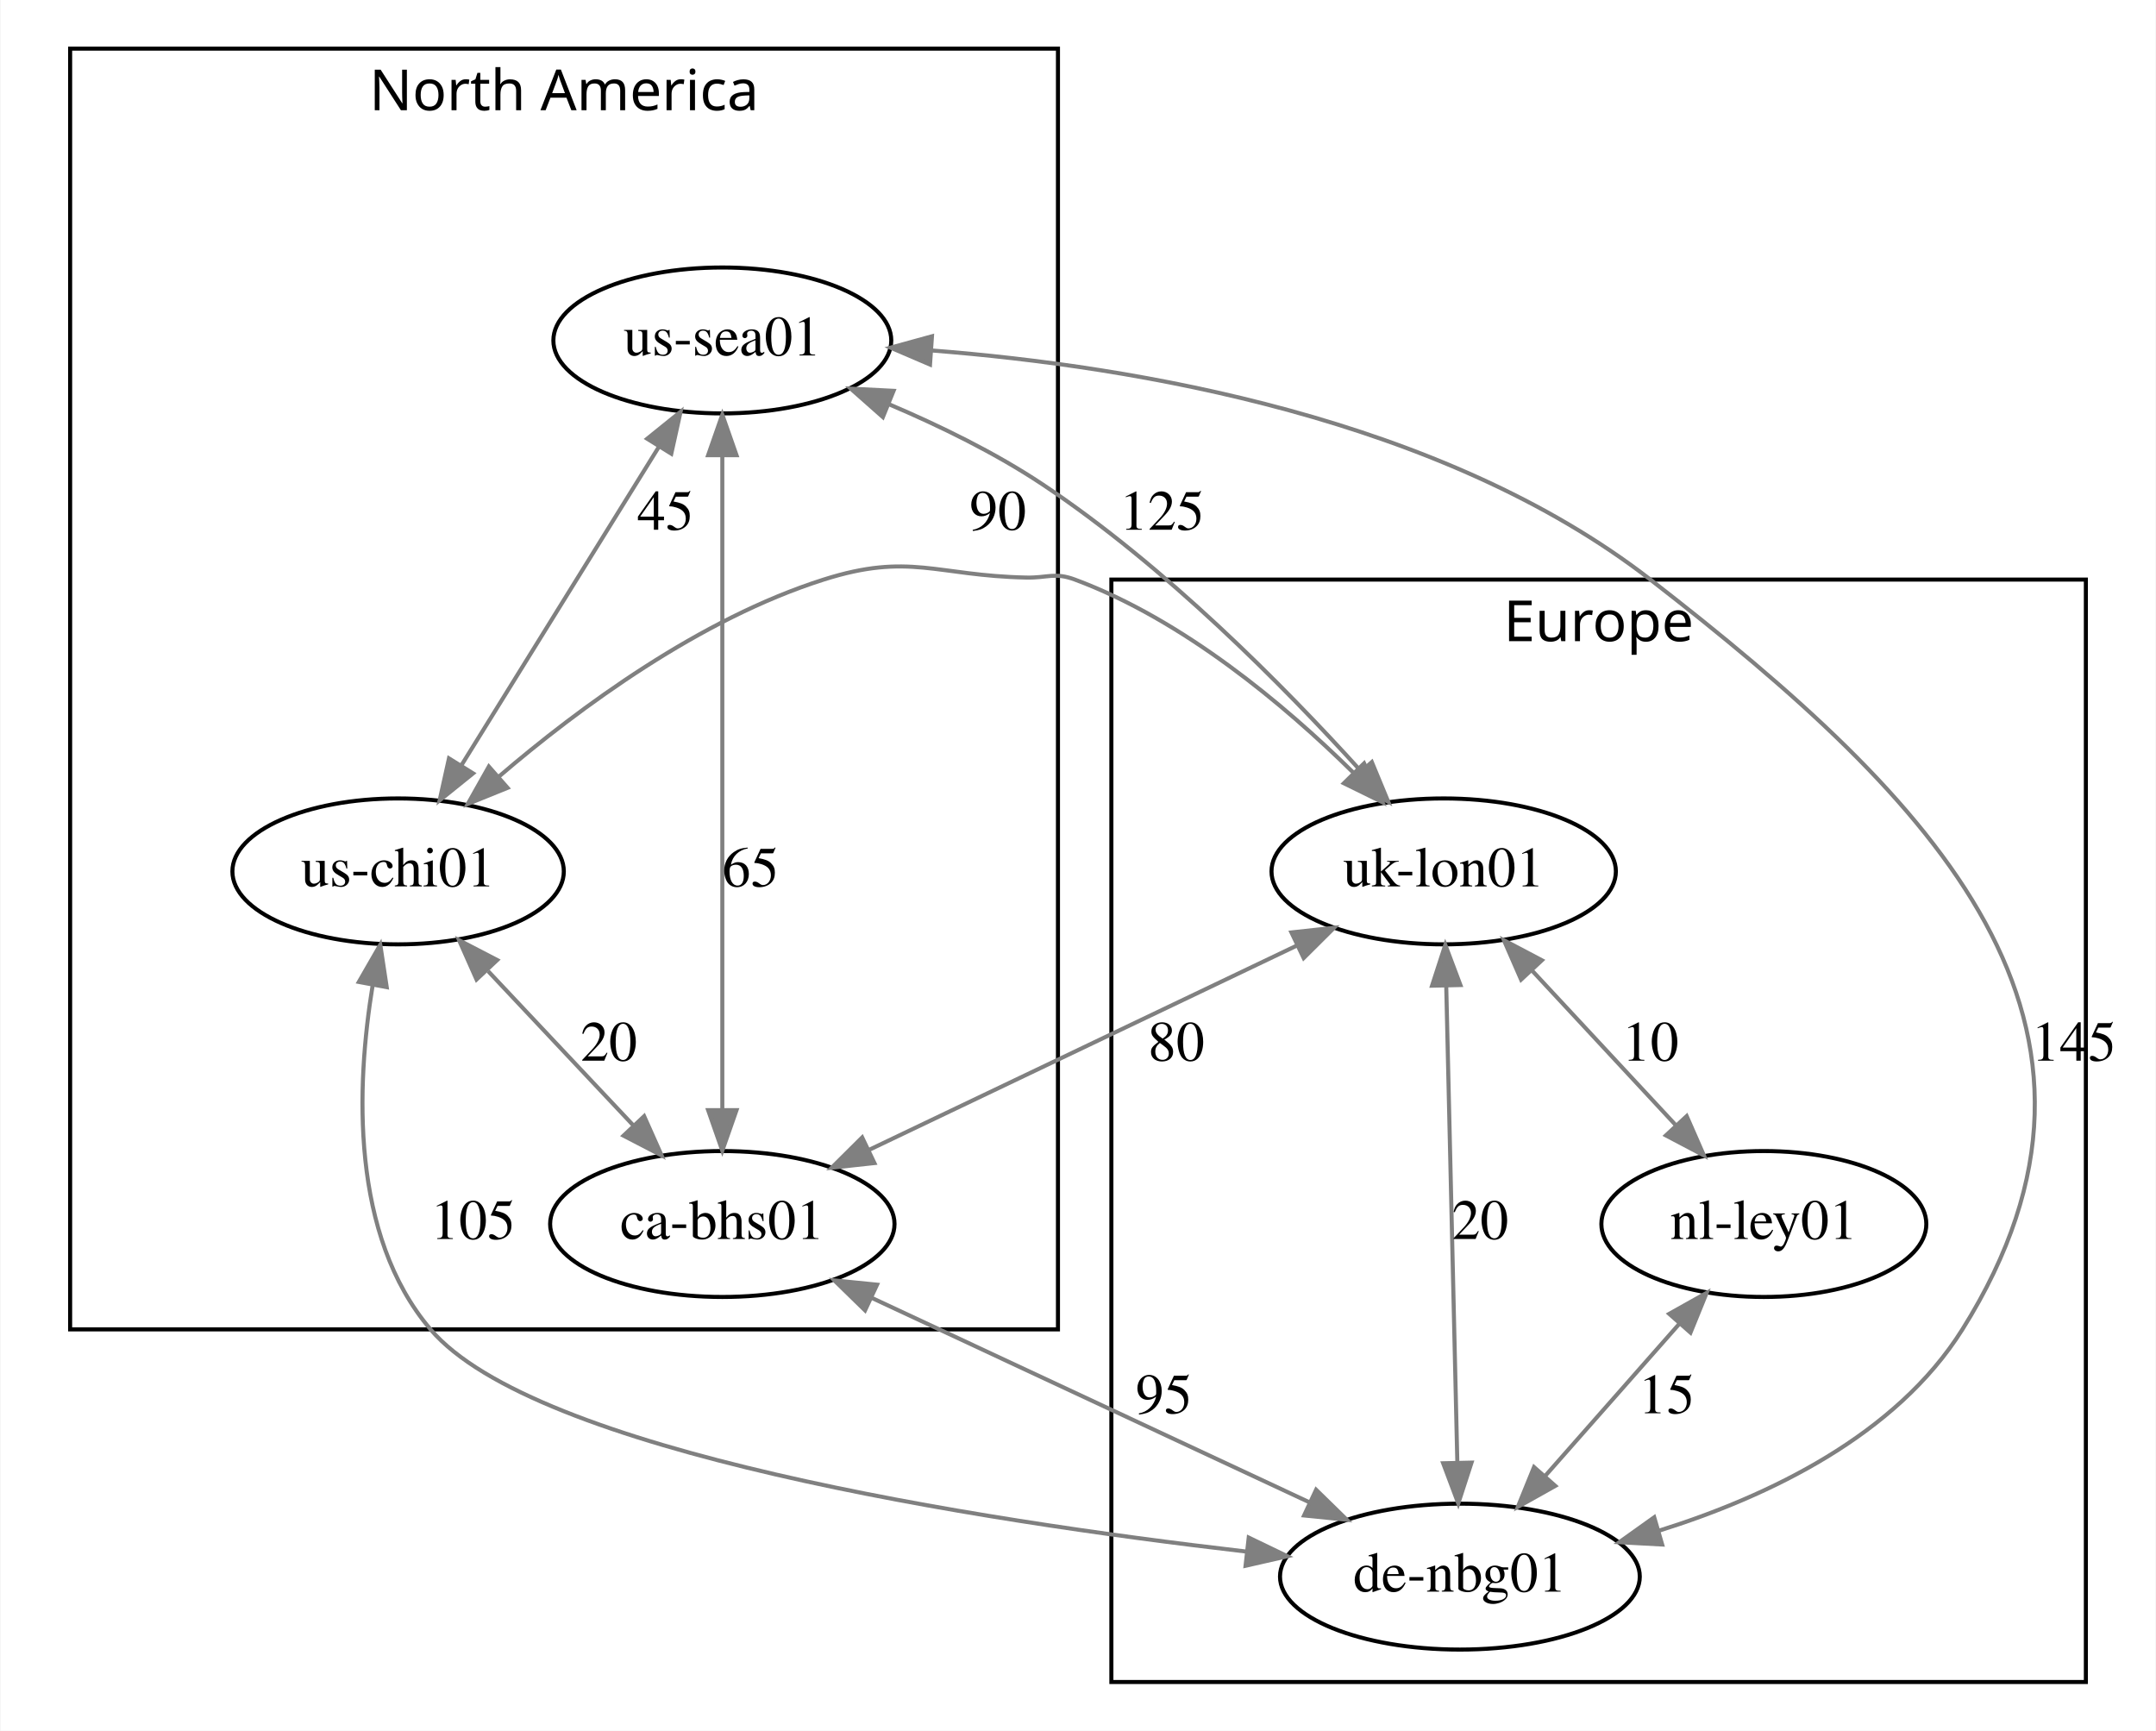
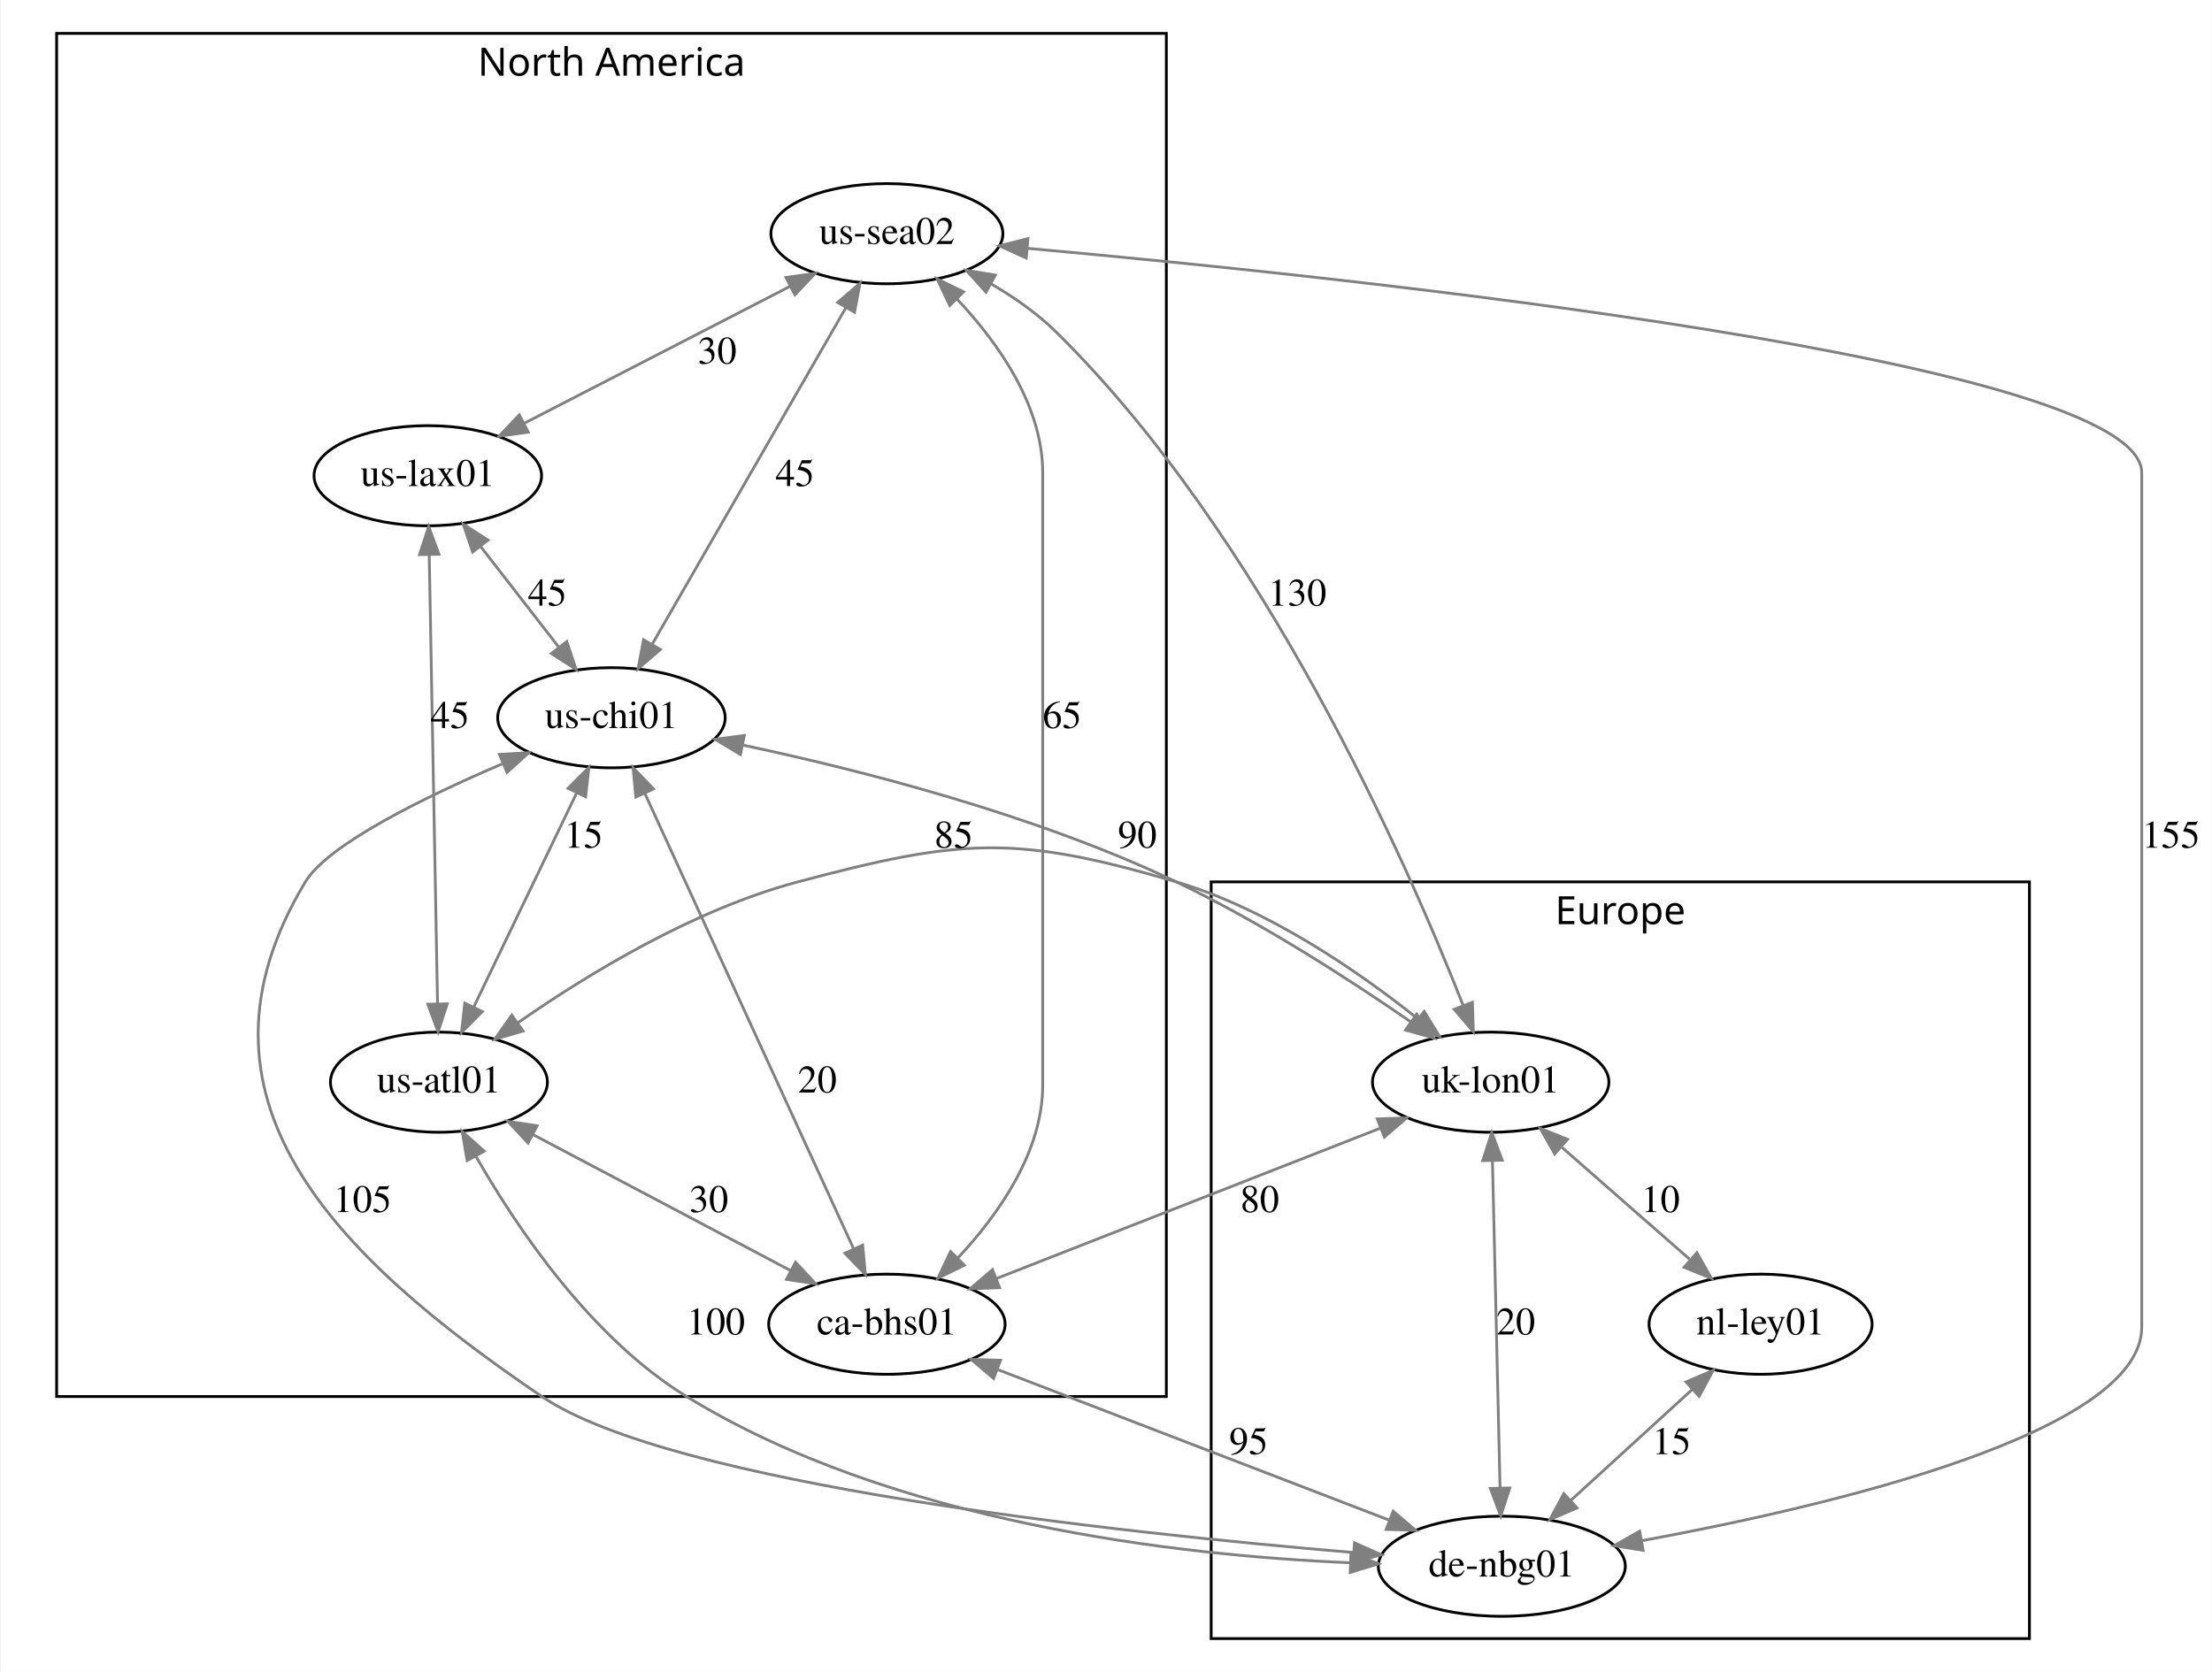
- <svg xmlns="http://www.w3.org/2000/svg" width="532pt" height="427pt" viewBox="0.00 0.00 531.75 427.00">
-   <g id="graph0" class="graph" transform="scale(1 1) rotate(0) translate(4 423)">
-     <polygon fill="white" stroke="transparent" points="-4,4 -4,-423 527.75,-423 527.75,4 -4,4" />
+ <svg xmlns="http://www.w3.org/2000/svg" width="795pt" height="601pt" viewBox="0.00 0.00 794.51 601.00">
+   <g id="graph0" class="graph" transform="scale(1 1) rotate(0) translate(4 597)">
+     <polygon fill="white" stroke="transparent" points="-4,4 -4,-597 790.51,-597 790.51,4 -4,4" />
    <g id="clust1" class="cluster">
-       <polygon fill="none" stroke="black" points="13.18,-95 13.18,-411 256.93,-411 256.93,-95 13.18,-95" />
-       <text text-anchor="middle" x="135.06" y="-395.8" font-family="bold" font-size="14.00">North America</text>
+       <polygon fill="none" stroke="black" points="16.11,-95 16.11,-585 414.94,-585 414.94,-95 16.11,-95" />
+       <text text-anchor="middle" x="215.53" y="-569.8" font-family="bold" font-size="14.00">North America</text>
    </g>
    <g id="clust2" class="cluster">
-       <polygon fill="none" stroke="black" points="270.11,-8 270.11,-280 510.57,-280 510.57,-8 270.11,-8" />
-       <text text-anchor="middle" x="390.34" y="-264.8" font-family="bold" font-size="14.00">Europe</text>
+       <polygon fill="none" stroke="black" points="431.05,-8 431.05,-280 725.14,-280 725.14,-8 431.05,-8" />
+       <text text-anchor="middle" x="578.09" y="-264.8" font-family="bold" font-size="14.00">Europe</text>
    </g>
    <g id="node1" class="node">
-       <ellipse fill="none" stroke="black" cx="174.11" cy="-121" rx="42.49" ry="18" />
-       <text text-anchor="middle" x="174.11" y="-117.3" font-family="Times,serif" font-size="14.00">ca-bhs01</text>
+       <ellipse fill="none" stroke="black" cx="314.51" cy="-513" rx="41.69" ry="18" />
+       <text text-anchor="middle" x="314.51" y="-509.3" font-family="Times,serif" font-size="14.00">us-sea02</text>
    </g>
    <g id="node2" class="node">
-       <ellipse fill="none" stroke="black" cx="94.11" cy="-208" rx="40.89" ry="18" />
-       <text text-anchor="middle" x="94.11" y="-204.3" font-family="Times,serif" font-size="14.00">us-chi01</text>
+       <ellipse fill="none" stroke="black" cx="149.51" cy="-426" rx="40.89" ry="18" />
+       <text text-anchor="middle" x="149.51" y="-422.3" font-family="Times,serif" font-size="14.00">us-lax01</text>
+     </g>
+     <g id="edge19" class="edge">
+       <path fill="none" stroke="grey" d="M279.5,-493.96C251.4,-479.49 212.15,-459.27 184.15,-444.84" />
+       <polygon fill="grey" stroke="grey" points="278.24,-497.25 288.73,-498.72 281.45,-491.03 278.24,-497.25" />
+       <polygon fill="grey" stroke="grey" points="185.61,-441.66 175.11,-440.19 182.4,-447.88 185.61,-441.66" />
+       <text text-anchor="middle" x="253.51" y="-466.3" font-family="Times,serif" font-size="14.00">30</text>
+     </g>
+     <g id="node3" class="node">
+       <ellipse fill="none" stroke="black" cx="314.51" cy="-121" rx="42.49" ry="18" />
+       <text text-anchor="middle" x="314.51" y="-117.3" font-family="Times,serif" font-size="14.00">ca-bhs01</text>
+     </g>
+     <g id="edge1" class="edge">
+       <path fill="none" stroke="grey" d="M339.68,-489.54C354.56,-473.73 370.51,-451.15 370.51,-427 370.51,-427 370.51,-427 370.51,-207 370.51,-183.01 354.76,-160.55 339.96,-144.75" />
+       <polygon fill="grey" stroke="grey" points="337.1,-487.18 332.54,-496.74 342.07,-492.11 337.1,-487.18" />
+       <polygon fill="grey" stroke="grey" points="342.37,-142.21 332.85,-137.56 337.39,-147.13 342.37,-142.21" />
+       <text text-anchor="middle" x="377.51" y="-335.3" font-family="Times,serif" font-size="14.00">65</text>
+     </g>
+     <g id="node5" class="node">
+       <ellipse fill="none" stroke="black" cx="215.51" cy="-339" rx="40.89" ry="18" />
+       <text text-anchor="middle" x="215.51" y="-335.3" font-family="Times,serif" font-size="14.00">us-chi01</text>
+     </g>
+     <g id="edge17" class="edge">
+       <path fill="none" stroke="grey" d="M299.73,-486.32C281,-453.77 248.89,-397.98 230.2,-365.51" />
+       <polygon fill="grey" stroke="grey" points="296.82,-488.27 304.84,-495.19 302.89,-484.78 296.82,-488.27" />
+       <polygon fill="grey" stroke="grey" points="233.1,-363.54 225.08,-356.62 227.04,-367.03 233.1,-363.54" />
+       <text text-anchor="middle" x="281.51" y="-422.3" font-family="Times,serif" font-size="14.00">45</text>
+     </g>
+     <g id="node6" class="node">
+       <ellipse fill="none" stroke="black" cx="535.51" cy="-34" rx="44.39" ry="18" />
+       <text text-anchor="middle" x="535.51" y="-30.3" font-family="Times,serif" font-size="14.00">de-nbg01</text>
+     </g>
+     <g id="edge6" class="edge">
+       <path fill="none" stroke="grey" d="M365.14,-507.72C482.95,-497.08 765.51,-467.36 765.51,-427 765.51,-427 765.51,-427 765.51,-120 765.51,-81.99 653.59,-55.65 585.89,-43.19" />
+       <polygon fill="grey" stroke="grey" points="364.58,-504.26 354.93,-508.63 365.21,-511.23 364.58,-504.26" />
+       <polygon fill="grey" stroke="grey" points="586.3,-39.71 575.84,-41.38 585.06,-46.6 586.3,-39.71" />
+       <text text-anchor="middle" x="776.01" y="-292.3" font-family="Times,serif" font-size="14.00">155</text>
+     </g>
+     <g id="node7" class="node">
+       <ellipse fill="none" stroke="black" cx="531.51" cy="-208" rx="42.49" ry="18" />
+       <text text-anchor="middle" x="531.51" y="-204.3" font-family="Times,serif" font-size="14.00">uk-lon01</text>
+     </g>
+     <g id="edge12" class="edge">
+       <path fill="none" stroke="grey" d="M352,-494.94C360.34,-490.07 368.71,-484.22 375.51,-477.5 449.92,-403.95 501.16,-287.62 521.6,-235.63" />
+       <polygon fill="grey" stroke="grey" points="350.13,-491.97 343.04,-499.84 353.5,-498.11 350.13,-491.97" />
+       <polygon fill="grey" stroke="grey" points="524.94,-236.71 525.28,-226.12 518.41,-234.19 524.94,-236.71" />
+       <text text-anchor="middle" x="462.01" y="-379.3" font-family="Times,serif" font-size="14.00">130</text>
+     </g>
+     <g id="node4" class="node">
+       <ellipse fill="none" stroke="black" cx="153.51" cy="-208" rx="38.99" ry="18" />
+       <text text-anchor="middle" x="153.51" y="-204.3" font-family="Times,serif" font-size="14.00">us-atl01</text>
+     </g>
+     <g id="edge16" class="edge">
+       <path fill="none" stroke="grey" d="M150.02,-397.43C150.79,-355.86 152.24,-277.63 153.01,-236.25" />
+       <polygon fill="grey" stroke="grey" points="146.52,-397.63 149.83,-407.69 153.52,-397.76 146.52,-397.63" />
+       <polygon fill="grey" stroke="grey" points="156.51,-236.16 153.2,-226.09 149.51,-236.03 156.51,-236.16" />
+       <text text-anchor="middle" x="157.51" y="-335.3" font-family="Times,serif" font-size="14.00">45</text>
+     </g>
+     <g id="edge18" class="edge">
+       <path fill="none" stroke="grey" d="M168.39,-400.69C177.19,-389.36 187.63,-375.91 196.45,-364.55" />
+       <polygon fill="grey" stroke="grey" points="165.61,-398.57 162.24,-408.61 171.14,-402.86 165.61,-398.57" />
+       <polygon fill="grey" stroke="grey" points="199.46,-366.38 202.83,-356.34 193.93,-362.09 199.46,-366.38" />
+       <text text-anchor="middle" x="192.51" y="-379.3" font-family="Times,serif" font-size="14.00">45</text>
+     </g>
+     <g id="edge5" class="edge">
+       <path fill="none" stroke="grey" d="M187.25,-189.19C214.47,-174.82 252.61,-154.68 280.03,-140.21" />
+       <polygon fill="grey" stroke="grey" points="185.53,-186.14 178.32,-193.91 188.79,-192.33 185.53,-186.14" />
+       <polygon fill="grey" stroke="grey" points="281.67,-143.3 288.88,-135.53 278.41,-137.11 281.67,-143.3" />
+       <text text-anchor="middle" x="250.51" y="-161.3" font-family="Times,serif" font-size="14.00">30</text>
+     </g>
+     <g id="edge10" class="edge">
+       <path fill="none" stroke="grey" d="M166.81,-181.35C181.66,-155.36 208.21,-116.06 242.51,-95 316.45,-49.61 418.68,-37.91 480.78,-35.26" />
+       <polygon fill="grey" stroke="grey" points="163.65,-179.82 161.87,-190.26 169.77,-183.21 163.65,-179.82" />
+       <polygon fill="grey" stroke="grey" points="481.28,-38.74 491.15,-34.88 481.03,-31.75 481.28,-38.74" />
+       <text text-anchor="middle" x="253.01" y="-117.3" font-family="Times,serif" font-size="14.00">100</text>
+     </g>
+     <g id="edge14" class="edge">
+       <path fill="none" stroke="grey" d="M181.84,-229.32C206.84,-246.74 245.04,-270.05 282.51,-280 340.93,-295.52 360.54,-297.11 418.51,-280 451.21,-270.35 483.5,-248.15 505.14,-230.94" />
+       <polygon fill="grey" stroke="grey" points="183.75,-226.38 173.57,-223.44 179.69,-232.09 183.75,-226.38" />
+       <polygon fill="grey" stroke="grey" points="507.63,-233.42 513.17,-224.39 503.21,-228 507.63,-233.42" />
+       <text text-anchor="middle" x="338.51" y="-292.3" font-family="Times,serif" font-size="14.00">85</text>
    </g>
    <g id="edge2" class="edge">
-       <path fill="none" stroke="grey" d="M116.32,-183.39C127.52,-171.5 141.04,-157.13 152.19,-145.29" />
-       <polygon fill="grey" stroke="grey" points="113.46,-181.33 109.16,-191.01 118.56,-186.13 113.46,-181.33" />
-       <polygon fill="grey" stroke="grey" points="154.82,-147.6 159.13,-137.92 149.73,-142.8 154.82,-147.6" />
-       <text text-anchor="middle" x="146.11" y="-161.3" font-family="Times,serif" font-size="14.00">20</text>
+       <path fill="none" stroke="grey" d="M227.45,-311.95C246.49,-270.41 283.52,-189.62 302.57,-148.07" />
+       <polygon fill="grey" stroke="grey" points="224.27,-310.5 223.28,-321.05 230.63,-313.42 224.27,-310.5" />
+       <polygon fill="grey" stroke="grey" points="305.8,-149.42 306.78,-138.87 299.43,-146.5 305.8,-149.42" />
+       <text text-anchor="middle" x="289.51" y="-204.3" font-family="Times,serif" font-size="14.00">20</text>
    </g>
-     <g id="node4" class="node">
-       <ellipse fill="none" stroke="black" cx="352.11" cy="-208" rx="42.49" ry="18" />
-       <text text-anchor="middle" x="352.11" y="-204.3" font-family="Times,serif" font-size="14.00">uk-lon01</text>
+     <g id="edge15" class="edge">
+       <path fill="none" stroke="grey" d="M203.01,-311.98C192.26,-289.61 176.83,-257.51 166.06,-235.11" />
+       <polygon fill="grey" stroke="grey" points="199.92,-313.64 207.41,-321.14 206.23,-310.61 199.92,-313.64" />
+       <polygon fill="grey" stroke="grey" points="169.11,-233.37 161.62,-225.87 162.8,-236.4 169.11,-233.37" />
+       <text text-anchor="middle" x="205.51" y="-292.3" font-family="Times,serif" font-size="14.00">15</text>
+     </g>
+     <g id="edge7" class="edge">
+       <path fill="none" stroke="grey" d="M176.55,-322.55C148.29,-310.46 113.65,-293.49 105.51,-280 58.78,-202.52 115.62,-145.77 190.51,-95 237.19,-63.36 397.39,-46.07 482.07,-38.94" />
+       <polygon fill="grey" stroke="grey" points="175.26,-325.81 185.84,-326.45 177.97,-319.35 175.26,-325.81" />
+       <polygon fill="grey" stroke="grey" points="482.58,-42.41 492.25,-38.11 482,-35.44 482.58,-42.41" />
+       <text text-anchor="middle" x="126.01" y="-161.3" font-family="Times,serif" font-size="14.00">105</text>
+     </g>
+     <g id="edge13" class="edge">
+       <path fill="none" stroke="grey" d="M262.77,-329.16C304.97,-320.2 367.77,-304.18 418.51,-280 448.61,-265.66 480.58,-245.01 502.8,-229.67" />
+       <polygon fill="grey" stroke="grey" points="261.86,-325.78 252.78,-331.24 263.28,-332.63 261.86,-325.78" />
+       <polygon fill="grey" stroke="grey" points="504.91,-232.47 511.11,-223.87 500.91,-226.73 504.91,-232.47" />
+       <text text-anchor="middle" x="404.51" y="-292.3" font-family="Times,serif" font-size="14.00">90</text>
+     </g>
+     <g id="edge4" class="edge">
+       <path fill="none" stroke="grey" d="M495.1,-50.54C455.09,-65.93 394.2,-89.35 354.38,-104.67" />
+       <polygon fill="grey" stroke="grey" points="496.47,-53.77 504.55,-46.91 493.96,-47.23 496.47,-53.77" />
+       <polygon fill="grey" stroke="grey" points="352.86,-101.5 344.78,-108.36 355.37,-108.04 352.86,-101.5" />
+       <text text-anchor="middle" x="444.51" y="-74.3" font-family="Times,serif" font-size="14.00">95</text>
+     </g>
+     <g id="edge3" class="edge">
+       <path fill="none" stroke="grey" d="M491.87,-191.47C452.66,-176.11 393.02,-152.75 353.91,-137.43" />
+       <polygon fill="grey" stroke="grey" points="490.75,-194.79 501.34,-195.18 493.31,-188.27 490.75,-194.79" />
+       <polygon fill="grey" stroke="grey" points="355.02,-134.11 344.43,-133.72 352.46,-140.62 355.02,-134.11" />
+       <text text-anchor="middle" x="448.51" y="-161.3" font-family="Times,serif" font-size="14.00">80</text>
+     </g>
+     <g id="edge8" class="edge">
+       <path fill="none" stroke="grey" d="M532.15,-179.64C532.9,-147.41 534.14,-94.18 534.88,-62.07" />
+       <polygon fill="grey" stroke="grey" points="528.65,-179.8 531.91,-189.88 535.64,-179.96 528.65,-179.8" />
+       <polygon fill="grey" stroke="grey" points="538.38,-62.13 535.12,-52.05 531.39,-61.97 538.38,-62.13" />
+       <text text-anchor="middle" x="540.51" y="-117.3" font-family="Times,serif" font-size="14.00">20</text>
+     </g>
+     <g id="node8" class="node">
+       <ellipse fill="none" stroke="black" cx="628.51" cy="-121" rx="40.09" ry="18" />
+       <text text-anchor="middle" x="628.51" y="-117.3" font-family="Times,serif" font-size="14.00">nl-ley01</text>
    </g>
    <g id="edge11" class="edge">
-       <path fill="none" stroke="grey" d="M118.97,-231.39C138.92,-248.48 168.56,-270.3 199.11,-280 220.29,-286.73 226.89,-280.96 249.11,-280.5 254.44,-280.39 256.1,-281.86 261.11,-280 287.8,-270.09 312.76,-249.17 329.76,-232.42" />
-       <polygon fill="grey" stroke="grey" points="121.12,-228.62 111.3,-224.64 116.5,-233.87 121.12,-228.62" />
-       <polygon fill="grey" stroke="grey" points="332.47,-234.66 336.99,-225.08 327.48,-229.75 332.47,-234.66" />
-       <text text-anchor="middle" x="242.11" y="-292.3" font-family="Times,serif" font-size="14.00">90</text>
-     </g>
-     <g id="node5" class="node">
-       <ellipse fill="none" stroke="black" cx="356.11" cy="-34" rx="44.39" ry="18" />
-       <text text-anchor="middle" x="356.11" y="-30.3" font-family="Times,serif" font-size="14.00">de-nbg01</text>
-     </g>
-     <g id="edge6" class="edge">
-       <path fill="none" stroke="grey" d="M87.84,-179.98C83.75,-154.98 82.32,-118.25 102.11,-95 127.75,-64.87 236.63,-47.92 303.24,-40.2" />
-       <polygon fill="grey" stroke="grey" points="84.42,-180.73 89.71,-189.91 91.3,-179.44 84.42,-180.73" />
-       <polygon fill="grey" stroke="grey" points="304,-43.63 313.54,-39.03 303.22,-36.68 304,-43.63" />
-       <text text-anchor="middle" x="112.61" y="-117.3" font-family="Times,serif" font-size="14.00">105</text>
-     </g>
-     <g id="node3" class="node">
-       <ellipse fill="none" stroke="black" cx="174.11" cy="-339" rx="41.69" ry="18" />
-       <text text-anchor="middle" x="174.11" y="-335.3" font-family="Times,serif" font-size="14.00">us-sea01</text>
-     </g>
-     <g id="edge1" class="edge">
-       <path fill="none" stroke="grey" d="M174.11,-310.43C174.11,-268.86 174.11,-190.63 174.11,-149.25" />
-       <polygon fill="grey" stroke="grey" points="170.61,-310.69 174.11,-320.69 177.61,-310.69 170.61,-310.69" />
-       <polygon fill="grey" stroke="grey" points="177.61,-149.09 174.11,-139.09 170.61,-149.09 177.61,-149.09" />
-       <text text-anchor="middle" x="181.11" y="-204.3" font-family="Times,serif" font-size="14.00">65</text>
-     </g>
-     <g id="edge12" class="edge">
-       <path fill="none" stroke="grey" d="M158.54,-312.89C144.47,-290.22 123.88,-257.01 109.79,-234.28" />
-       <polygon fill="grey" stroke="grey" points="155.57,-314.75 163.81,-321.4 161.52,-311.06 155.57,-314.75" />
-       <polygon fill="grey" stroke="grey" points="112.61,-232.19 104.36,-225.54 106.66,-235.88 112.61,-232.19" />
-       <text text-anchor="middle" x="160.11" y="-292.3" font-family="Times,serif" font-size="14.00">45</text>
-     </g>
-     <g id="edge10" class="edge">
-       <path fill="none" stroke="grey" d="M215.21,-323.27C227.86,-317.9 241.49,-311.23 253.11,-303.5 283.32,-283.4 312.72,-253.65 331.52,-232.92" />
-       <polygon fill="grey" stroke="grey" points="213.73,-320.09 205.79,-327.11 216.37,-326.57 213.73,-320.09" />
-       <polygon fill="grey" stroke="grey" points="334.38,-234.97 338.43,-225.18 329.16,-230.31 334.38,-234.97" />
-       <text text-anchor="middle" x="282.61" y="-292.3" font-family="Times,serif" font-size="14.00">125</text>
-     </g>
-     <g id="edge5" class="edge">
-       <path fill="none" stroke="grey" d="M225.9,-336.52C275.99,-332.61 351.67,-319.88 403.11,-280 473.49,-225.43 527.42,-170.45 480.11,-95 463.7,-68.83 432.29,-53.8 405.19,-45.32" />
-       <polygon fill="grey" stroke="grey" points="225.36,-333.05 215.62,-337.22 225.84,-340.03 225.36,-333.05" />
-       <polygon fill="grey" stroke="grey" points="406.02,-41.92 395.44,-42.49 404.06,-48.64 406.02,-41.92" />
-       <text text-anchor="middle" x="507.61" y="-161.3" font-family="Times,serif" font-size="14.00">145</text>
-     </g>
-     <g id="edge3" class="edge">
-       <path fill="none" stroke="grey" d="M315.94,-189.73C285.11,-175 241.02,-153.95 210.21,-139.24" />
-       <polygon fill="grey" stroke="grey" points="314.54,-192.94 325.07,-194.09 317.56,-186.62 314.54,-192.94" />
-       <polygon fill="grey" stroke="grey" points="211.64,-136.04 201.1,-134.89 208.62,-142.36 211.64,-136.04" />
-       <text text-anchor="middle" x="286.11" y="-161.3" font-family="Times,serif" font-size="14.00">80</text>
-     </g>
-     <g id="edge7" class="edge">
-       <path fill="none" stroke="grey" d="M352.74,-179.64C353.49,-147.41 354.73,-94.18 355.48,-62.07" />
-       <polygon fill="grey" stroke="grey" points="349.24,-179.8 352.51,-189.88 356.24,-179.96 349.24,-179.8" />
-       <polygon fill="grey" stroke="grey" points="358.98,-62.13 355.71,-52.05 351.98,-61.97 358.98,-62.13" />
-       <text text-anchor="middle" x="361.11" y="-117.3" font-family="Times,serif" font-size="14.00">20</text>
-     </g>
-     <g id="node6" class="node">
-       <ellipse fill="none" stroke="black" cx="431.11" cy="-121" rx="40.09" ry="18" />
-       <text text-anchor="middle" x="431.11" y="-117.3" font-family="Times,serif" font-size="14.00">nl-ley01</text>
+       <path fill="none" stroke="grey" d="M557.18,-184.51C571.32,-172.12 588.83,-156.78 602.96,-144.4" />
+       <polygon fill="grey" stroke="grey" points="554.52,-182.19 549.3,-191.41 559.13,-187.45 554.52,-182.19" />
+       <polygon fill="grey" stroke="grey" points="605.62,-146.71 610.84,-137.49 601.01,-141.45 605.62,-146.71" />
+       <text text-anchor="middle" x="592.51" y="-161.3" font-family="Times,serif" font-size="14.00">10</text>
    </g>
    <g id="edge9" class="edge">
-       <path fill="none" stroke="grey" d="M374.05,-183.39C385.1,-171.5 398.45,-157.13 409.47,-145.29" />
-       <polygon fill="grey" stroke="grey" points="371.21,-181.3 366.97,-191.01 376.34,-186.07 371.21,-181.3" />
-       <polygon fill="grey" stroke="grey" points="412.07,-147.62 416.32,-137.92 406.94,-142.86 412.07,-147.62" />
-       <text text-anchor="middle" x="403.11" y="-161.3" font-family="Times,serif" font-size="14.00">10</text>
-     </g>
-     <g id="edge4" class="edge">
-       <path fill="none" stroke="grey" d="M318.89,-52.38C287.39,-67.09 242.49,-88.06 211.06,-102.74" />
-       <polygon fill="grey" stroke="grey" points="320.63,-55.43 328.21,-48.03 317.66,-49.09 320.63,-55.43" />
-       <polygon fill="grey" stroke="grey" points="209.33,-99.69 201.75,-107.09 212.29,-106.03 209.33,-99.69" />
-       <text text-anchor="middle" x="283.11" y="-74.3" font-family="Times,serif" font-size="14.00">95</text>
-     </g>
-     <g id="edge8" class="edge">
-       <path fill="none" stroke="grey" d="M410.32,-96.45C400,-84.75 387.56,-70.64 377.2,-58.9" />
-       <polygon fill="grey" stroke="grey" points="407.76,-98.83 417,-104.01 413.01,-94.2 407.76,-98.83" />
-       <polygon fill="grey" stroke="grey" points="379.65,-56.39 370.41,-51.21 374.4,-61.02 379.65,-56.39" />
-       <text text-anchor="middle" x="407.11" y="-74.3" font-family="Times,serif" font-size="14.00">15</text>
+       <path fill="none" stroke="grey" d="M603.96,-97.56C590.49,-85.25 573.83,-70.02 560.32,-57.67" />
+       <polygon fill="grey" stroke="grey" points="601.71,-100.25 611.46,-104.41 606.44,-95.08 601.71,-100.25" />
+       <polygon fill="grey" stroke="grey" points="562.52,-54.94 552.78,-50.78 557.8,-60.11 562.52,-54.94" />
+       <text text-anchor="middle" x="596.51" y="-74.3" font-family="Times,serif" font-size="14.00">15</text>
    </g>
  </g>
</svg>
